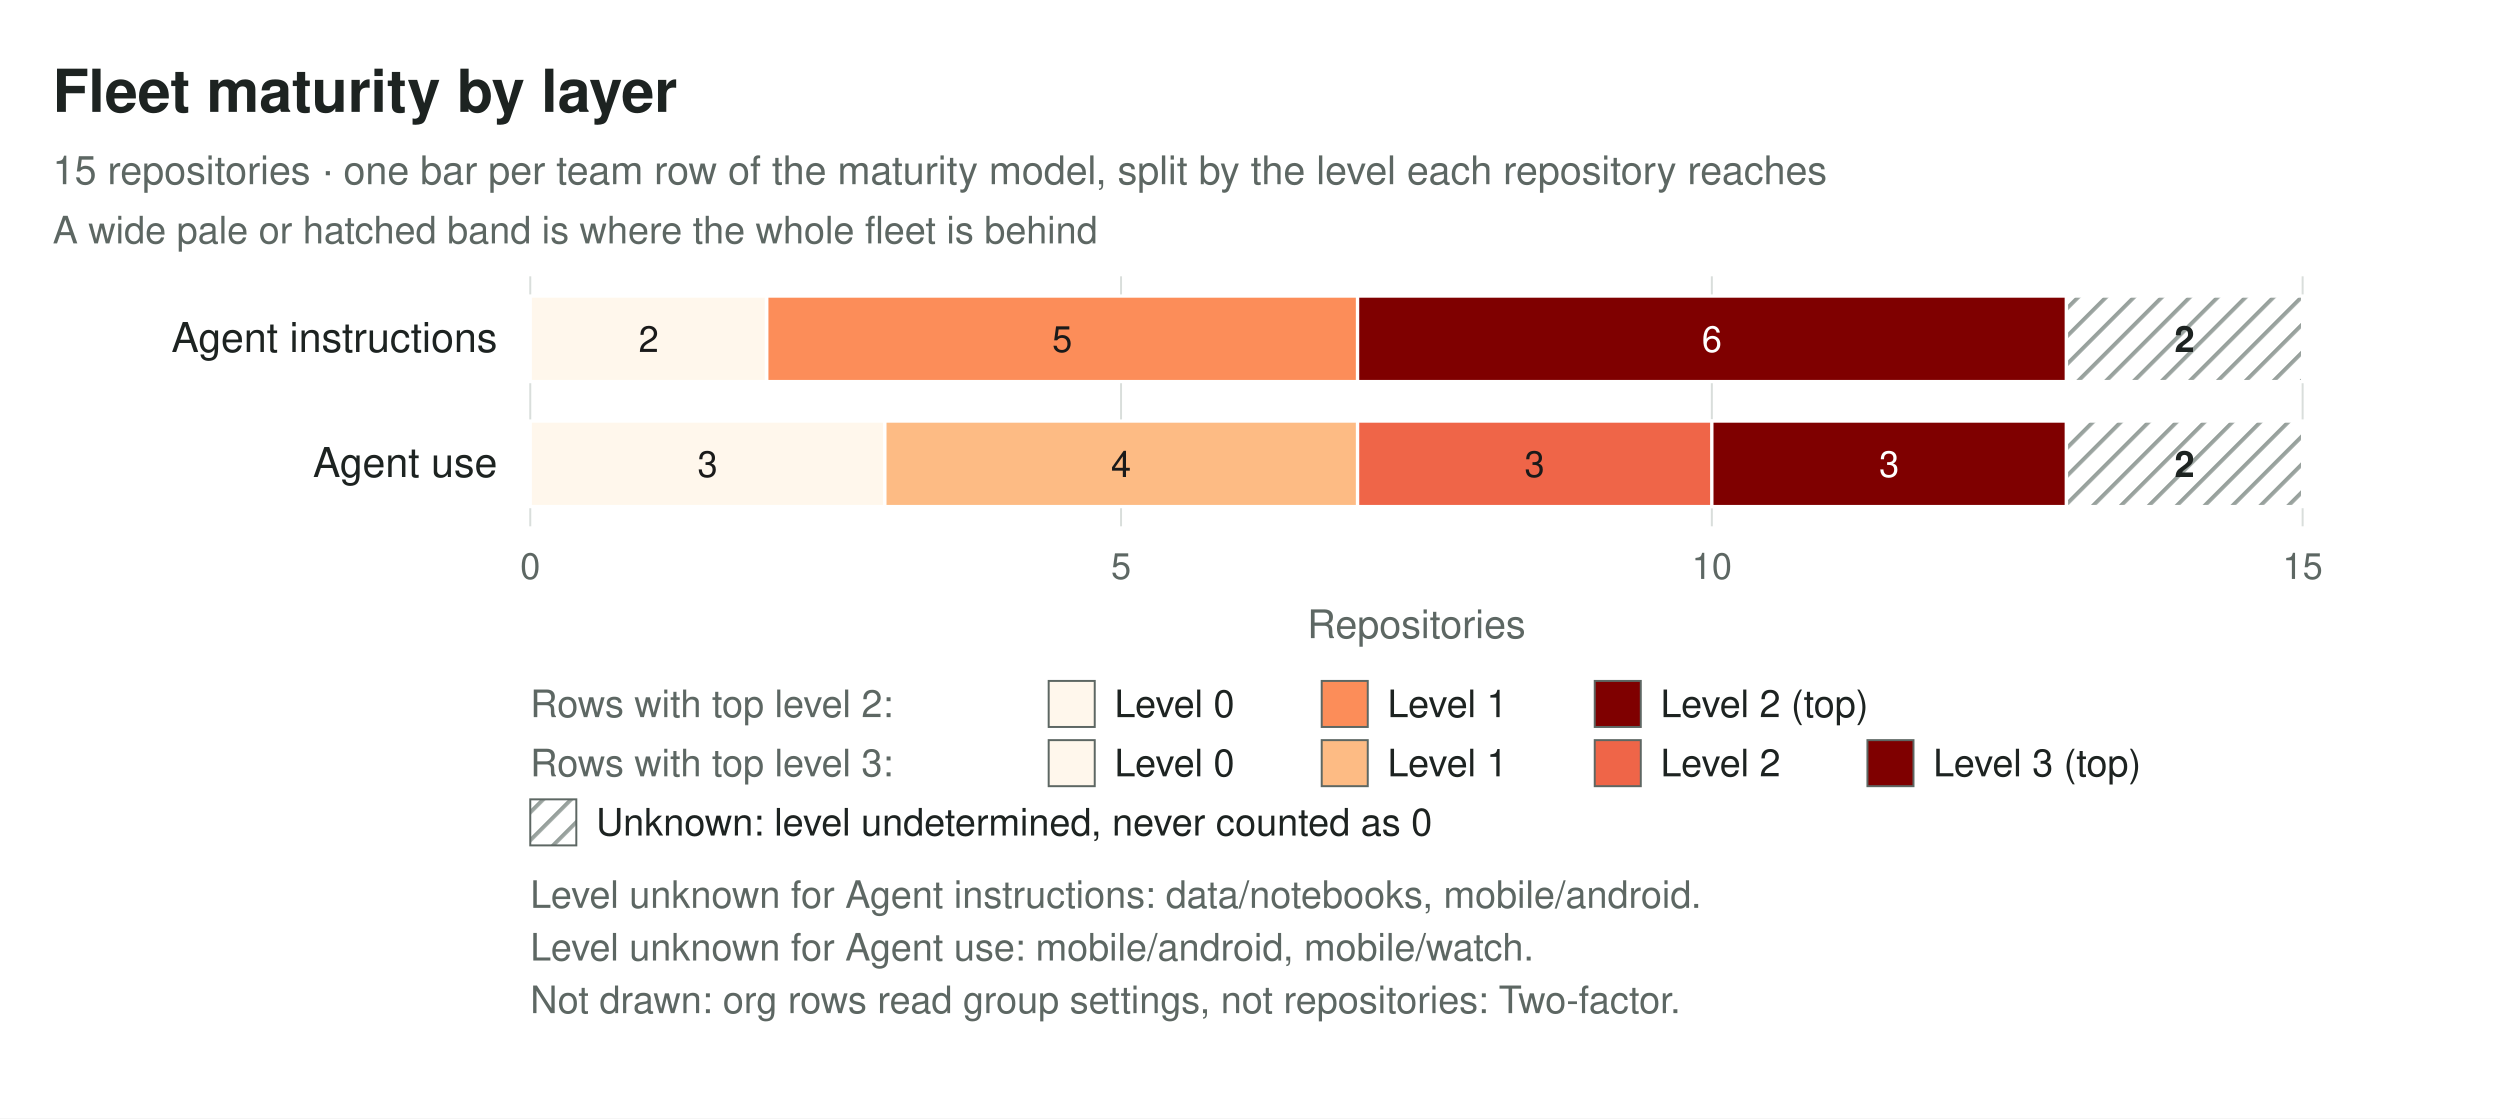
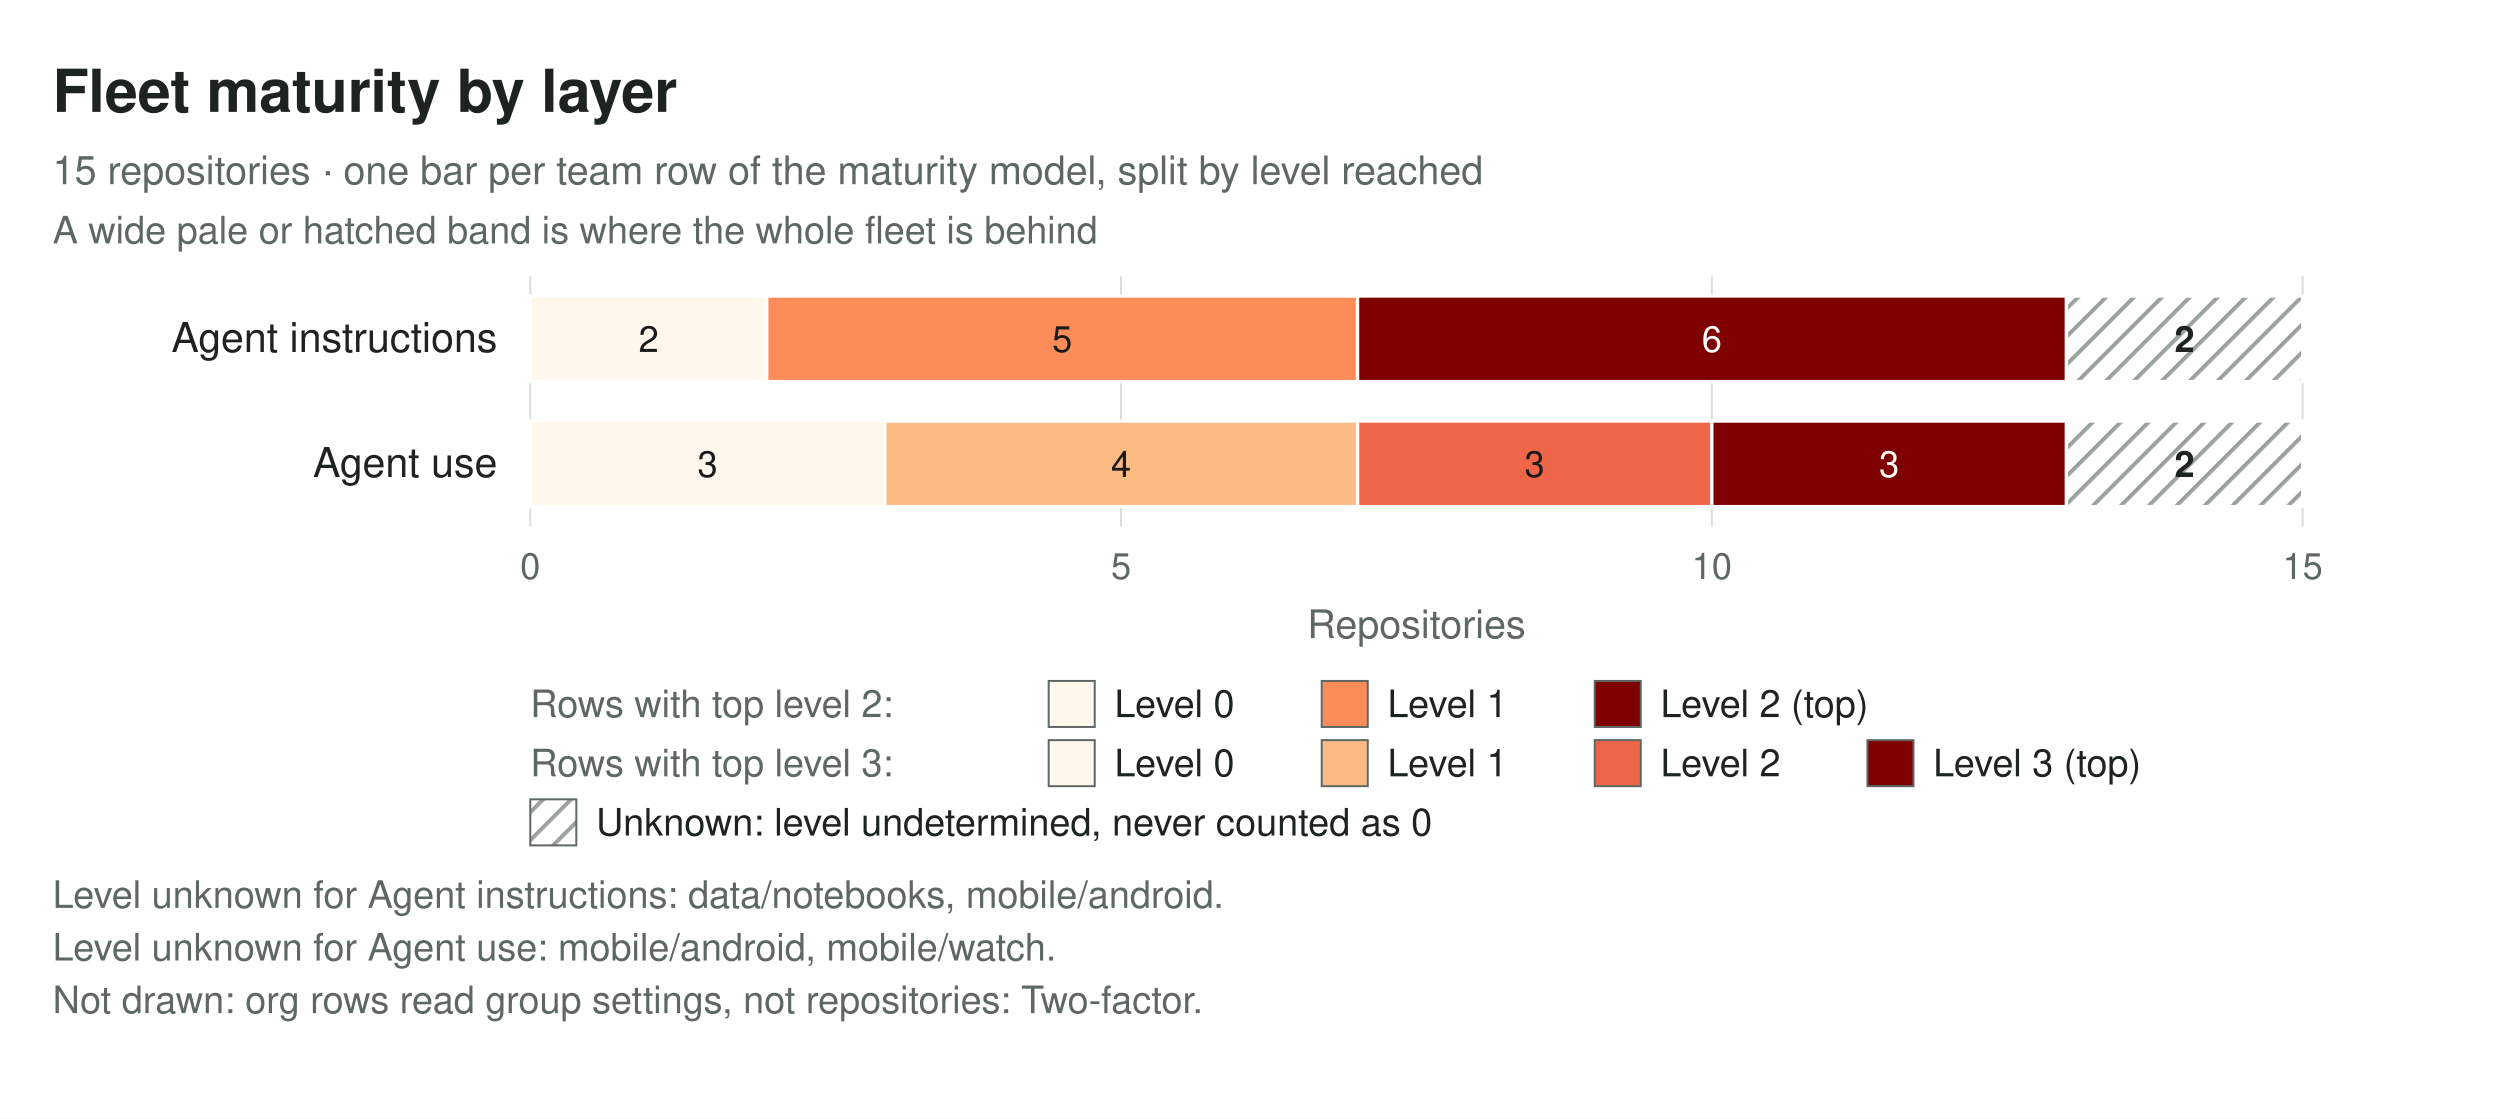
<svg xmlns="http://www.w3.org/2000/svg" viewBox="0 0 760 340" width="760" height="340" role="img">
  <style>text { font-family: -apple-system, BlinkMacSystemFont, "Segoe UI", Helvetica, Arial, sans-serif; }.t-bg,.f-bg{fill:#ffffff}.s-bg{stroke:#ffffff}.t-fg,.f-fg{fill:#1d2321}.s-fg{stroke:#1d2321}.t-muted,.f-muted{fill:#5d6763}.s-muted{stroke:#5d6763}.t-rule,.f-rule{fill:#d9dedb}.s-rule{stroke:#d9dedb}.t-accent,.f-accent{fill:#1f6f6b}.s-accent{stroke:#1f6f6b}.t-bad,.f-bad{fill:#b33a2e}.s-bad{stroke:#b33a2e}.t-warn,.f-warn{fill:#b7791f}.s-warn{stroke:#b7791f}.t-unk,.f-unk{fill:#9aa39f}.s-unk{stroke:#9aa39f}@media (prefers-color-scheme: dark){.t-bg,.f-bg{fill:#1a201e}.s-bg{stroke:#1a201e}.t-fg,.f-fg{fill:#e6ebe8}.s-fg{stroke:#e6ebe8}.t-muted,.f-muted{fill:#9aa5a0}.s-muted{stroke:#9aa5a0}.t-rule,.f-rule{fill:#2c3532}.s-rule{stroke:#2c3532}.t-accent,.f-accent{fill:#5fb8b1}.s-accent{stroke:#5fb8b1}.t-bad,.f-bad{fill:#ec7a6c}.s-bad{stroke:#ec7a6c}.t-warn,.f-warn{fill:#e0a84a}.s-warn{stroke:#e0a84a}.t-unk,.f-unk{fill:#5f6a66}.s-unk{stroke:#5f6a66}}</style>
  <defs>
    <pattern id="fleet-hatch" width="6" height="6" patternUnits="userSpaceOnUse" patternTransform="rotate(45)">
      <rect width="6" height="6" class="f-bg" />
      <line x1="0" y1="0" x2="0" y2="6" class="s-unk" stroke-width="2.4" />
    </pattern>
  </defs>
  <rect x="0" y="0" width="760" height="340" class="f-bg" />
  <text x="16.0" y="34.0" font-size="18" text-anchor="start" class="t-fg" font-weight="bold">Fleet maturity by layer</text>
-   <text x="16.0" y="56.0" font-size="12" text-anchor="start" class="t-muted">15 repositories · one bar per team row of the maturity model, split by the level each repository reaches</text>
+   <text x="16.0" y="56.0" font-size="12" text-anchor="start" class="t-muted">15 repositories · one bar per team row of the maturity model, split by level reached</text>
  <text x="16.0" y="74.0" font-size="11.5" text-anchor="start" class="t-muted">A wide pale or hatched band is where the whole fleet is behind</text>
  <line x1="161.2" y1="84.0" x2="161.2" y2="160.0" class="s-rule" stroke-width="0.6" />
  <text x="161.2" y="176.0" font-size="11" text-anchor="middle" class="t-muted">0</text>
  <line x1="340.8" y1="84.0" x2="340.8" y2="160.0" class="s-rule" stroke-width="0.6" />
  <text x="340.8" y="176.0" font-size="11" text-anchor="middle" class="t-muted">5</text>
  <line x1="520.4" y1="84.0" x2="520.4" y2="160.0" class="s-rule" stroke-width="0.6" />
  <text x="520.4" y="176.0" font-size="11" text-anchor="middle" class="t-muted">10</text>
  <line x1="700.0" y1="84.0" x2="700.0" y2="160.0" class="s-rule" stroke-width="0.6" />
  <text x="700.0" y="176.0" font-size="11" text-anchor="middle" class="t-muted">15</text>
  <text x="151.2" y="107.0" font-size="12.5" text-anchor="end" class="t-fg">Agent instructions</text>
  <rect x="161.2" y="90.0" width="71.8" height="26.0" fill="#fff7ec" class="s-bg" stroke-width="1" />
  <text x="197.2" y="107.0" font-size="11" fill="#1a1a1a" text-anchor="middle">2</text>
  <rect x="233.1" y="90.0" width="179.6" height="26.0" fill="#fc8d59" class="s-bg" stroke-width="1" />
  <text x="322.9" y="107.0" font-size="11" fill="#1a1a1a" text-anchor="middle">5</text>
  <rect x="412.7" y="90.0" width="215.5" height="26.0" fill="#7f0000" class="s-bg" stroke-width="1" />
  <text x="520.4" y="107.0" font-size="11" fill="#ffffff" text-anchor="middle">6</text>
  <rect x="628.2" y="90.0" width="71.8" height="26.0" fill="url(#fleet-hatch)" class="s-bg" stroke-width="1" />
  <text x="664.1" y="107.0" font-size="11" text-anchor="middle" class="t-fg" font-weight="600">2</text>
  <text x="151.2" y="145.0" font-size="12.5" text-anchor="end" class="t-fg">Agent use</text>
  <rect x="161.2" y="128.0" width="107.8" height="26.0" fill="#fff7ec" class="s-bg" stroke-width="1" />
  <text x="215.1" y="145.0" font-size="11" fill="#1a1a1a" text-anchor="middle">3</text>
  <rect x="269.0" y="128.0" width="143.7" height="26.0" fill="#fdbb84" class="s-bg" stroke-width="1" />
  <text x="340.8" y="145.0" font-size="11" fill="#1a1a1a" text-anchor="middle">4</text>
  <rect x="412.7" y="128.0" width="107.8" height="26.0" fill="#ef6548" class="s-bg" stroke-width="1" />
  <text x="466.5" y="145.0" font-size="11" fill="#1a1a1a" text-anchor="middle">3</text>
  <rect x="520.4" y="128.0" width="107.8" height="26.0" fill="#7f0000" class="s-bg" stroke-width="1" />
  <text x="574.3" y="145.0" font-size="11" fill="#ffffff" text-anchor="middle">3</text>
  <rect x="628.2" y="128.0" width="71.8" height="26.0" fill="url(#fleet-hatch)" class="s-bg" stroke-width="1" />
  <text x="664.1" y="145.0" font-size="11" text-anchor="middle" class="t-fg" font-weight="600">2</text>
  <text x="430.6" y="194.0" font-size="12" text-anchor="middle" class="t-muted">Repositories</text>
  <text x="161.2" y="218.0" font-size="11.5" text-anchor="start" class="t-muted">Rows with top level 2:</text>
  <rect x="318.8" y="207.0" width="14.0" height="14.0" fill="#fff7ec" class="s-muted" stroke-width="0.6" />
  <text x="338.8" y="218.0" font-size="11.5" text-anchor="start" class="t-fg">Level 0</text>
  <rect x="401.8" y="207.0" width="14.0" height="14.0" fill="#fc8d59" class="s-muted" stroke-width="0.6" />
  <text x="421.8" y="218.0" font-size="11.5" text-anchor="start" class="t-fg">Level 1</text>
  <rect x="484.8" y="207.0" width="14.0" height="14.0" fill="#7f0000" class="s-muted" stroke-width="0.6" />
  <text x="504.8" y="218.0" font-size="11.5" text-anchor="start" class="t-fg">Level 2 (top)</text>
  <text x="161.2" y="236.0" font-size="11.5" text-anchor="start" class="t-muted">Rows with top level 3:</text>
  <rect x="318.8" y="225.0" width="14.0" height="14.0" fill="#fff7ec" class="s-muted" stroke-width="0.6" />
  <text x="338.8" y="236.0" font-size="11.5" text-anchor="start" class="t-fg">Level 0</text>
  <rect x="401.8" y="225.0" width="14.0" height="14.0" fill="#fdbb84" class="s-muted" stroke-width="0.6" />
  <text x="421.8" y="236.0" font-size="11.5" text-anchor="start" class="t-fg">Level 1</text>
  <rect x="484.8" y="225.0" width="14.0" height="14.0" fill="#ef6548" class="s-muted" stroke-width="0.6" />
  <text x="504.8" y="236.0" font-size="11.5" text-anchor="start" class="t-fg">Level 2</text>
  <rect x="567.7" y="225.0" width="14.0" height="14.0" fill="#7f0000" class="s-muted" stroke-width="0.6" />
  <text x="587.7" y="236.0" font-size="11.5" text-anchor="start" class="t-fg">Level 3 (top)</text>
  <rect x="161.2" y="243.0" width="14.0" height="14.0" fill="url(#fleet-hatch)" class="s-muted" stroke-width="0.6" />
  <text x="181.2" y="254.0" font-size="11.5" text-anchor="start" class="t-fg">Unknown: level undetermined, never counted as 0</text>
-   <text x="161.2" y="276.0" font-size="11.5" text-anchor="start" class="t-muted">Level unknown for Agent instructions: data/notebooks, mobile/android.</text>
-   <text x="161.2" y="292.0" font-size="11.5" text-anchor="start" class="t-muted">Level unknown for Agent use: mobile/android, mobile/watch.</text>
-   <text x="161.2" y="308.0" font-size="11.5" text-anchor="start" class="t-muted">Not drawn: org rows read group settings, not repositories: Two-factor.</text>
+   <text x="16.0" y="276.0" font-size="11.5" text-anchor="start" class="t-muted">Level unknown for Agent instructions: data/notebooks, mobile/android.</text>
+   <text x="16.0" y="292.0" font-size="11.5" text-anchor="start" class="t-muted">Level unknown for Agent use: mobile/android, mobile/watch.</text>
+   <text x="16.0" y="308.0" font-size="11.5" text-anchor="start" class="t-muted">Not drawn: org rows read group settings, not repositories: Two-factor.</text>
</svg>
